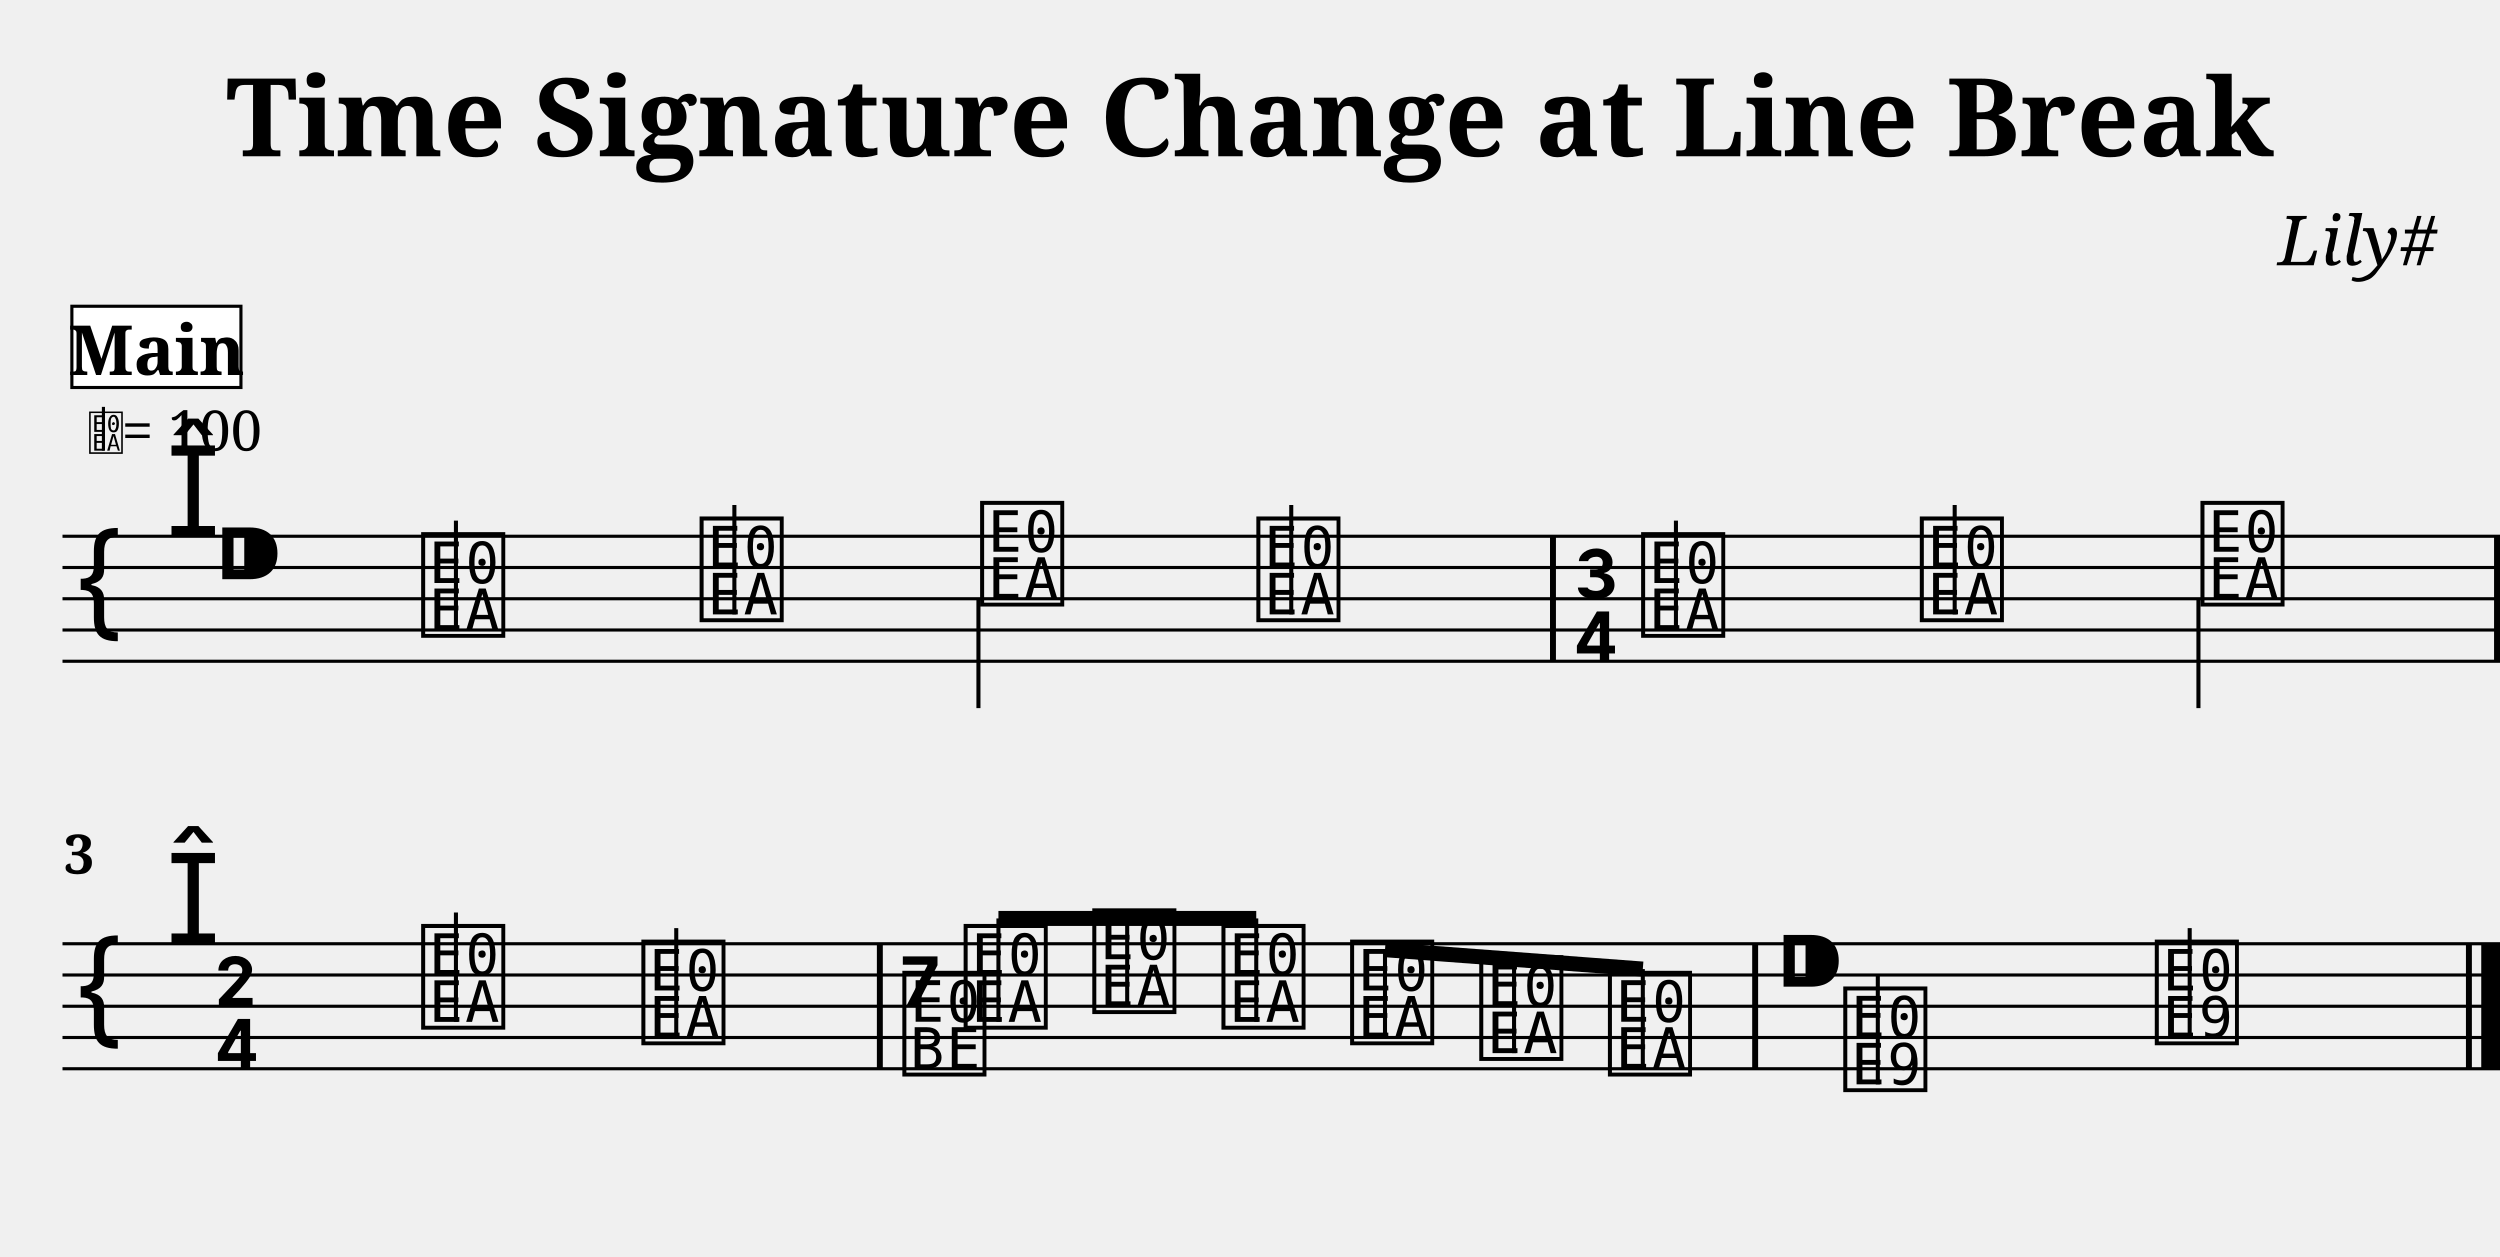
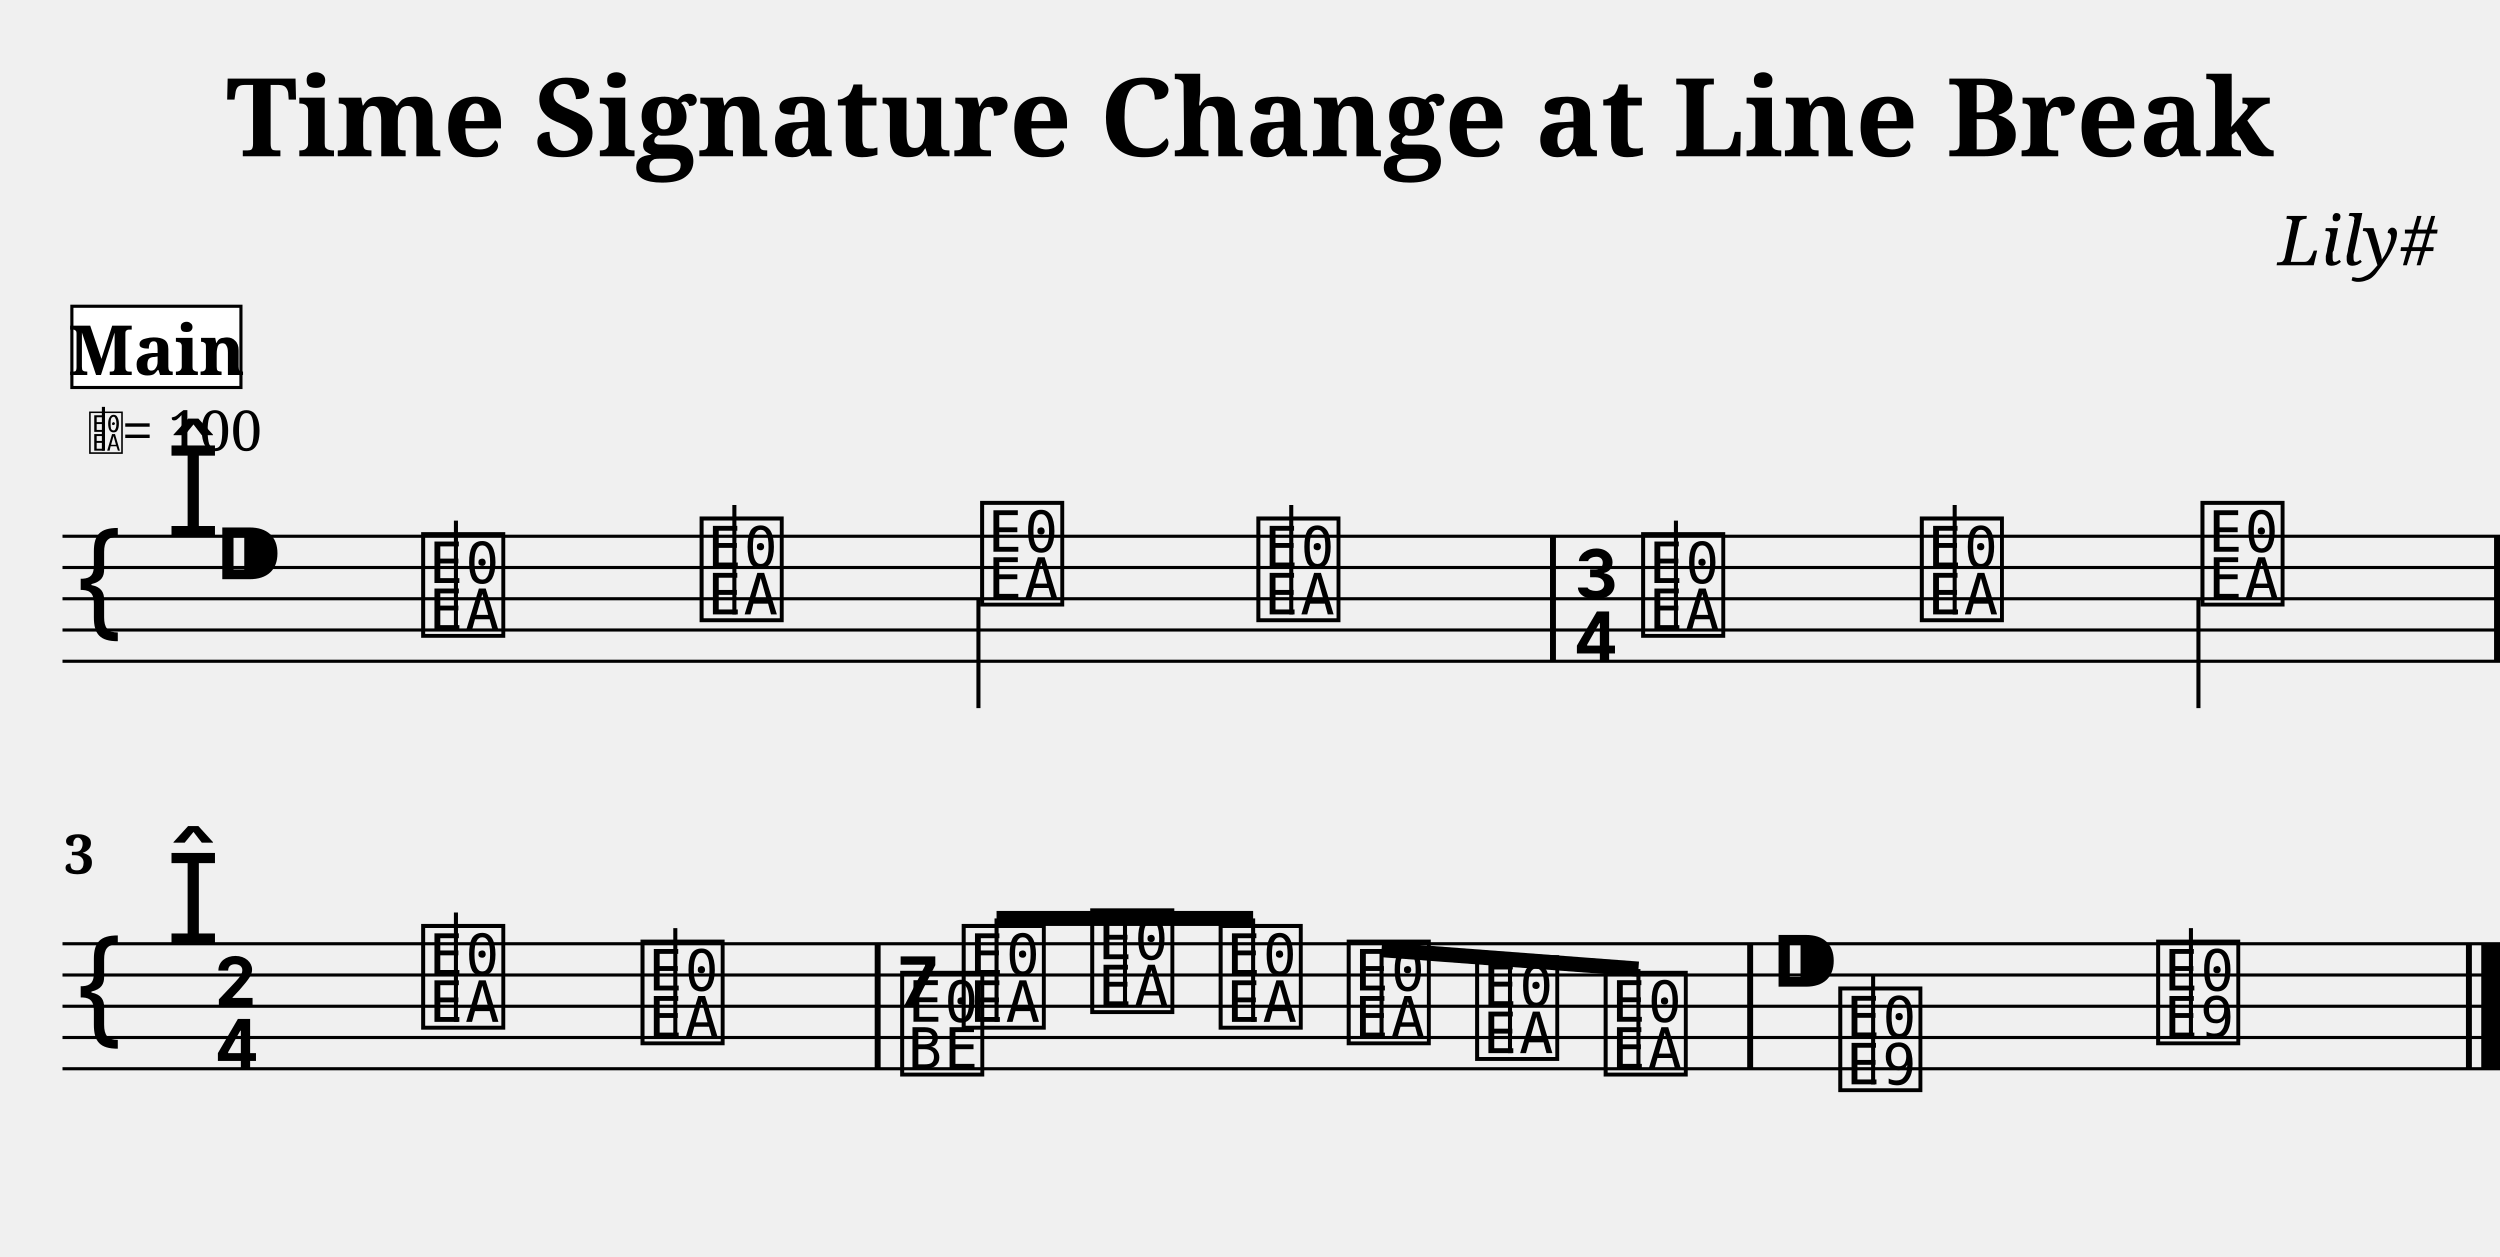
<svg xmlns="http://www.w3.org/2000/svg" width="800.0" height="402.0" viewBox="0 0 80.00 40.20">
  <style>
  @font-face { font-family: 'Emmentaler'; src: local('Emmentaler'); }
  .music { font-family: 'Emmentaler', serif; }
</style>
  <text x="40.00" y="5.00" font-size="3.49" font-family="serif" font-weight="bold" text-anchor="middle">Time Signature Change at Line Break</text>
  <text x="78.00" y="8.49" font-size="2.20" font-family="serif" font-style="italic" text-anchor="end">Lily#</text>
  <g transform="translate(2.00,0.00) scale(1,1)">
    <line x1="0.00" y1="17.16" x2="78.00" y2="17.16" stroke="#000000" stroke-width="0.100" />
    <line x1="0.00" y1="18.16" x2="78.00" y2="18.16" stroke="#000000" stroke-width="0.100" />
    <line x1="0.00" y1="19.16" x2="78.00" y2="19.16" stroke="#000000" stroke-width="0.100" />
    <line x1="0.00" y1="20.16" x2="78.00" y2="20.16" stroke="#000000" stroke-width="0.100" />
    <line x1="0.00" y1="21.16" x2="78.00" y2="21.16" stroke="#000000" stroke-width="0.100" />
    <text class="music" x="0.30" y="20.16" font-size="4.00"></text>
    <text class="music" x="3.30" y="17.16" font-size="4.00"></text>
    <text class="music" x="4.80" y="19.16" font-size="4.00"></text>
    <text class="music" x="11.35" y="20.16" font-size="4.00" data-pos="529"></text>
    <line x1="12.59" y1="20.16" x2="12.59" y2="16.66" stroke="#000000" stroke-width="0.130" />
    <text class="music" x="20.26" y="19.66" font-size="4.00" data-pos="535"></text>
    <line x1="21.50" y1="19.66" x2="21.50" y2="16.16" stroke="#000000" stroke-width="0.130" />
    <text class="music" x="29.24" y="19.16" font-size="4.00" data-pos="537"></text>
    <line x1="29.31" y1="19.16" x2="29.31" y2="22.66" stroke="#000000" stroke-width="0.130" />
    <text class="music" x="38.08" y="19.66" font-size="4.00" data-pos="539"></text>
    <line x1="39.32" y1="19.66" x2="39.32" y2="16.16" stroke="#000000" stroke-width="0.130" />
    <text class="music" x="48.29" y="19.16" font-size="4.00" data-pos="543"></text>
    <text class="music" x="48.29" y="21.16" font-size="4.00" data-pos="543"></text>
    <text class="music" x="50.39" y="20.16" font-size="4.00" data-pos="554"></text>
    <line x1="51.63" y1="20.16" x2="51.63" y2="16.66" stroke="#000000" stroke-width="0.130" />
    <text class="music" x="59.31" y="19.66" font-size="4.00" data-pos="557"></text>
    <line x1="60.55" y1="19.66" x2="60.55" y2="16.16" stroke="#000000" stroke-width="0.130" />
    <text class="music" x="68.29" y="19.16" font-size="4.00" data-pos="559"></text>
    <line x1="68.35" y1="19.16" x2="68.35" y2="22.66" stroke="#000000" stroke-width="0.130" />
    <rect x="47.60" y="17.16" width="0.19" height="4.00" fill="#000000" />
    <rect x="77.81" y="17.16" width="0.19" height="4.00" fill="#000000" />
    <line x1="0.00" y1="30.20" x2="78.00" y2="30.20" stroke="#000000" stroke-width="0.100" />
    <line x1="0.00" y1="31.20" x2="78.00" y2="31.20" stroke="#000000" stroke-width="0.100" />
    <line x1="0.00" y1="32.20" x2="78.00" y2="32.20" stroke="#000000" stroke-width="0.100" />
    <line x1="0.00" y1="33.20" x2="78.00" y2="33.20" stroke="#000000" stroke-width="0.100" />
    <line x1="0.00" y1="34.20" x2="78.00" y2="34.20" stroke="#000000" stroke-width="0.100" />
    <text class="music" x="0.30" y="33.20" font-size="4.00"></text>
    <text class="music" x="3.30" y="30.20" font-size="4.00"></text>
    <text class="music" x="4.80" y="32.20" font-size="4.00"></text>
    <text class="music" x="4.80" y="34.20" font-size="4.00"></text>
    <text class="music" x="11.35" y="32.70" font-size="4.00" data-pos="574"></text>
    <line x1="12.59" y1="32.70" x2="12.59" y2="29.20" stroke="#000000" stroke-width="0.130" />
-     <text class="music" x="18.40" y="33.20" font-size="4.00" data-pos="577"></text>
-     <line x1="19.64" y1="33.20" x2="19.64" y2="29.70" stroke="#000000" stroke-width="0.130" />
-     <text class="music" x="26.75" y="32.20" font-size="4.00" data-pos="581"></text>
-     <text class="music" x="26.75" y="34.20" font-size="4.00" data-pos="581"></text>
-     <text class="music" x="28.71" y="32.70" font-size="4.00" data-pos="592"></text>
-     <text class="music" x="32.83" y="32.20" font-size="4.00" data-pos="595"></text>
-     <text class="music" x="36.96" y="32.70" font-size="4.00" data-pos="597"></text>
-     <text class="music" x="41.08" y="33.20" font-size="4.00" data-pos="599"></text>
-     <text class="music" x="45.21" y="33.70" font-size="4.00" data-pos="601"></text>
-     <text class="music" x="49.33" y="34.20" font-size="4.00" data-pos="605"></text>
-     <text class="music" x="54.76" y="32.20" font-size="4.00" data-pos="609"></text>
-     <text class="music" x="56.86" y="34.70" font-size="4.00" data-pos="620"></text>
-     <line x1="58.09" y1="34.70" x2="58.09" y2="31.20" stroke="#000000" stroke-width="0.130" />
-     <text class="music" x="66.83" y="33.20" font-size="4.00" data-pos="623"></text>
-     <line x1="68.07" y1="33.20" x2="68.07" y2="29.70" stroke="#000000" stroke-width="0.130" />
-     <rect x="26.06" y="30.20" width="0.19" height="4.00" fill="#000000" />
-     <rect x="54.07" y="30.20" width="0.19" height="4.00" fill="#000000" />
+     <text class="music" x="18.37" y="33.20" font-size="4.00" data-pos="577"></text>
+     <line x1="19.61" y1="33.20" x2="19.61" y2="29.70" stroke="#000000" stroke-width="0.130" />
+     <text class="music" x="26.68" y="32.20" font-size="4.00" data-pos="581"></text>
+     <text class="music" x="26.68" y="34.20" font-size="4.00" data-pos="581"></text>
+     <text class="music" x="28.65" y="32.70" font-size="4.00" data-pos="592"></text>
+     <text class="music" x="32.76" y="32.20" font-size="4.00" data-pos="595"></text>
+     <text class="music" x="36.87" y="32.70" font-size="4.00" data-pos="597"></text>
+     <text class="music" x="40.97" y="33.20" font-size="4.00" data-pos="599"></text>
+     <text class="music" x="45.08" y="33.70" font-size="4.00" data-pos="601"></text>
+     <text class="music" x="49.19" y="34.20" font-size="4.00" data-pos="605"></text>
+     <text class="music" x="54.60" y="32.20" font-size="4.00" data-pos="609"></text>
+     <text class="music" x="56.70" y="34.70" font-size="4.00" data-pos="620"></text>
+     <line x1="57.94" y1="34.70" x2="57.94" y2="31.20" stroke="#000000" stroke-width="0.130" />
+     <text class="music" x="66.87" y="33.20" font-size="4.00" data-pos="623"></text>
+     <line x1="68.11" y1="33.20" x2="68.11" y2="29.70" stroke="#000000" stroke-width="0.130" />
+     <rect x="25.99" y="30.20" width="0.19" height="4.00" fill="#000000" />
+     <rect x="53.91" y="30.20" width="0.19" height="4.00" fill="#000000" />
    <rect x="76.91" y="30.20" width="0.19" height="4.00" fill="#000000" />
    <rect x="77.40" y="30.20" width="0.60" height="4.00" fill="#000000" />
-     <line x1="29.95" y1="29.39" x2="38.20" y2="29.39" stroke="#000000" stroke-width="0.480" />
-     <line x1="29.95" y1="32.70" x2="29.95" y2="29.39" stroke="#000000" stroke-width="0.130" />
-     <line x1="34.07" y1="32.20" x2="34.07" y2="29.39" stroke="#000000" stroke-width="0.130" />
-     <line x1="38.20" y1="32.70" x2="38.20" y2="29.39" stroke="#000000" stroke-width="0.130" />
-     <line x1="42.32" y1="30.39" x2="50.57" y2="31.01" stroke="#000000" stroke-width="0.480" />
-     <line x1="42.32" y1="33.20" x2="42.32" y2="30.39" stroke="#000000" stroke-width="0.130" />
-     <line x1="46.45" y1="33.70" x2="46.45" y2="30.70" stroke="#000000" stroke-width="0.130" />
-     <line x1="50.57" y1="34.20" x2="50.57" y2="31.01" stroke="#000000" stroke-width="0.130" />
+     <line x1="29.89" y1="29.39" x2="38.10" y2="29.39" stroke="#000000" stroke-width="0.480" />
+     <line x1="29.89" y1="32.70" x2="29.89" y2="29.39" stroke="#000000" stroke-width="0.130" />
+     <line x1="34.00" y1="32.20" x2="34.00" y2="29.39" stroke="#000000" stroke-width="0.130" />
+     <line x1="38.10" y1="32.70" x2="38.10" y2="29.39" stroke="#000000" stroke-width="0.130" />
+     <line x1="42.21" y1="30.39" x2="50.43" y2="31.01" stroke="#000000" stroke-width="0.480" />
+     <line x1="42.21" y1="33.20" x2="42.21" y2="30.39" stroke="#000000" stroke-width="0.130" />
+     <line x1="46.32" y1="33.70" x2="46.32" y2="30.70" stroke="#000000" stroke-width="0.130" />
+     <line x1="50.43" y1="34.20" x2="50.43" y2="31.01" stroke="#000000" stroke-width="0.130" />
    <text x="0.05" y="27.96" font-size="1.75" font-family="serif" font-weight="bold" fill="#000000">3</text>
    <text class="music" x="0.80" y="14.42" font-size="1.60" data-pos="0"></text>
    <line x1="1.31" y1="14.42" x2="1.31" y2="13.02" stroke="#000000" stroke-width="0.100" data-pos="0" />
    <text x="1.90" y="14.42" font-size="1.80" font-family="serif" fill="#000000" data-pos="0">= 100</text>
    <rect x="0.30" y="9.80" width="5.41" height="2.60" fill="#FFFFFF" stroke="#000000" stroke-width="0.100" data-pos="0" />
    <text x="3.01" y="12.00" font-size="2.20" font-family="serif" font-weight="bold" text-anchor="middle" fill="#000000" data-pos="0">Main</text>
  </g>
</svg>
